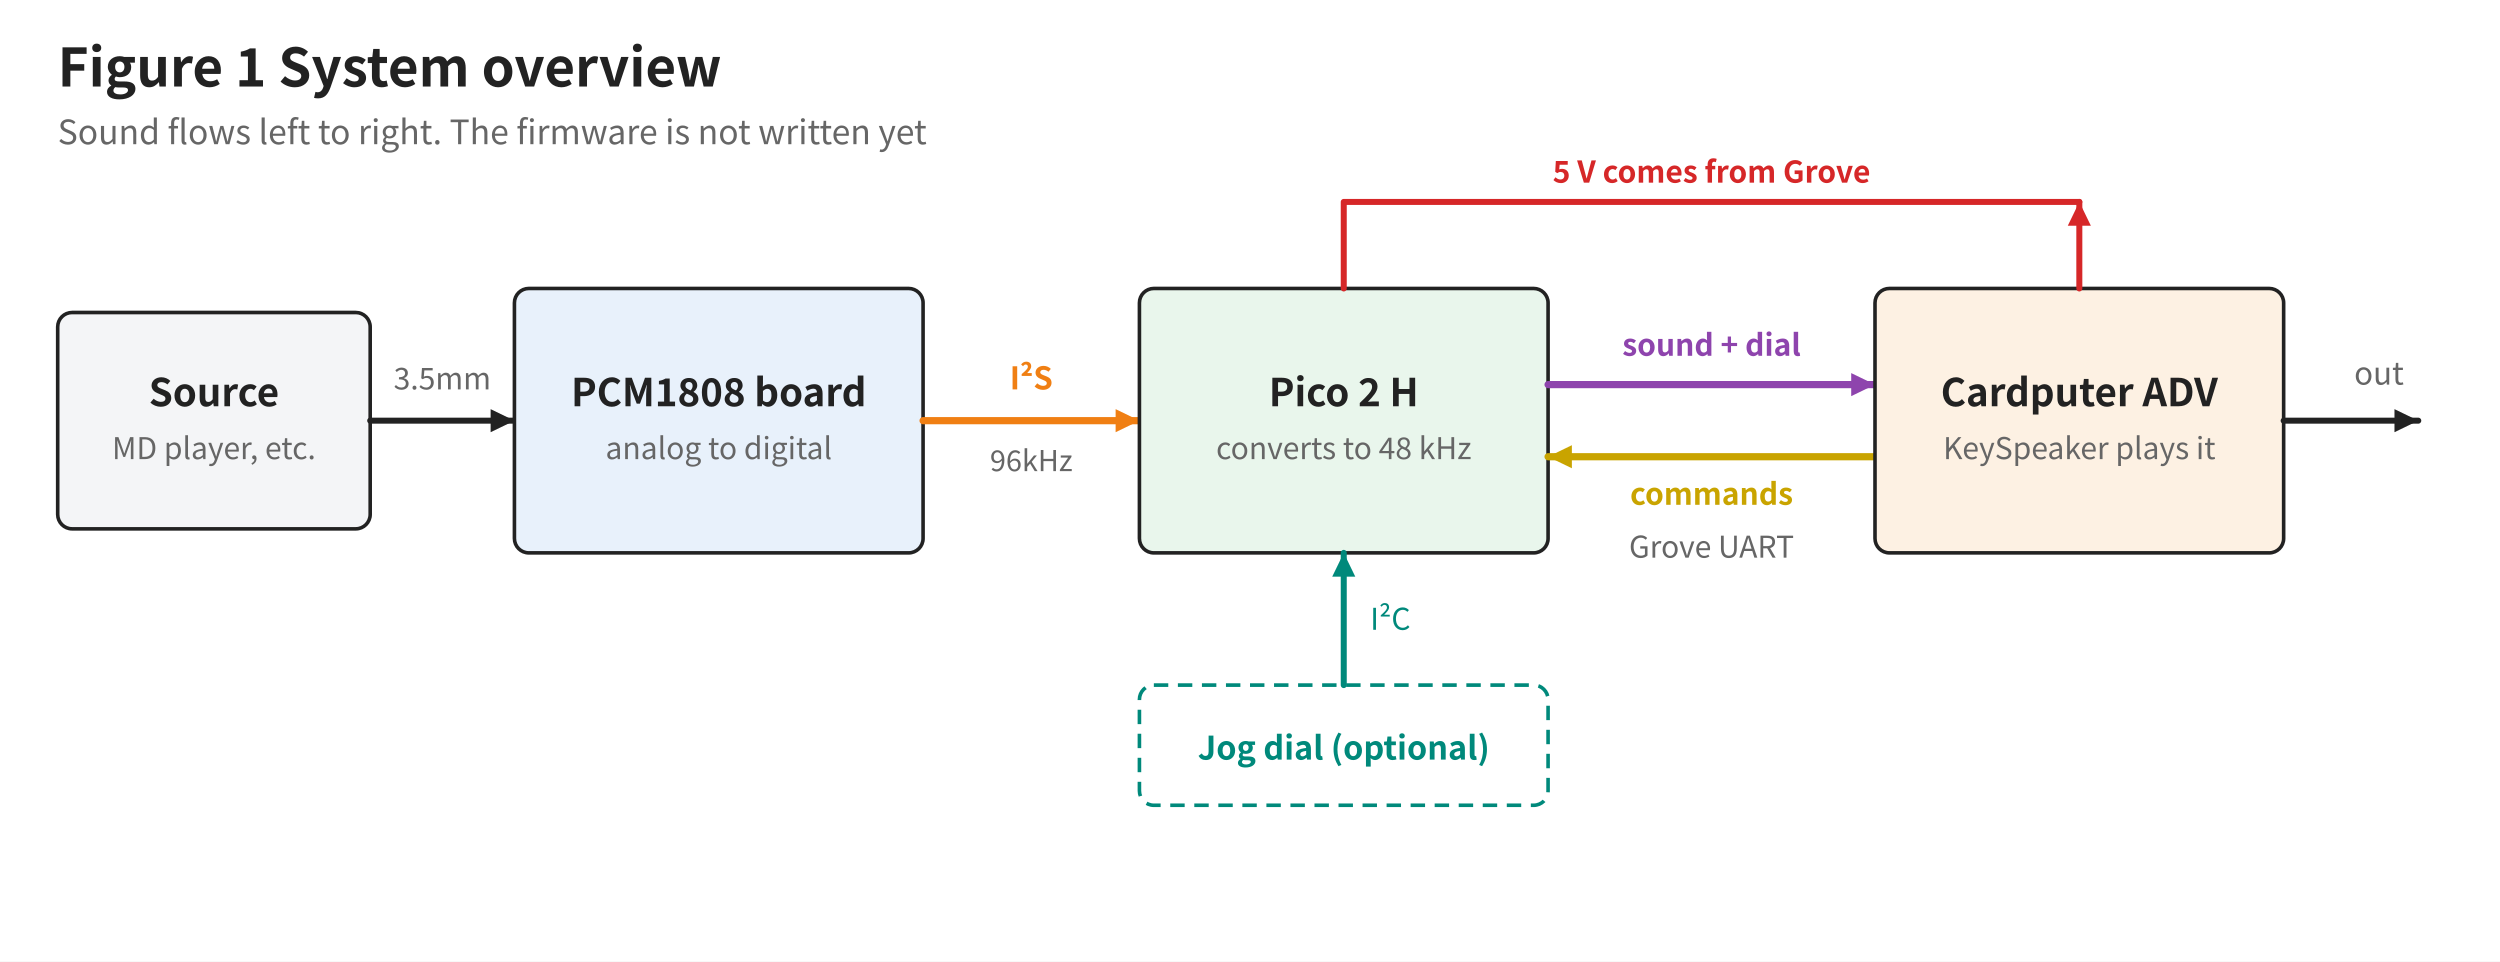
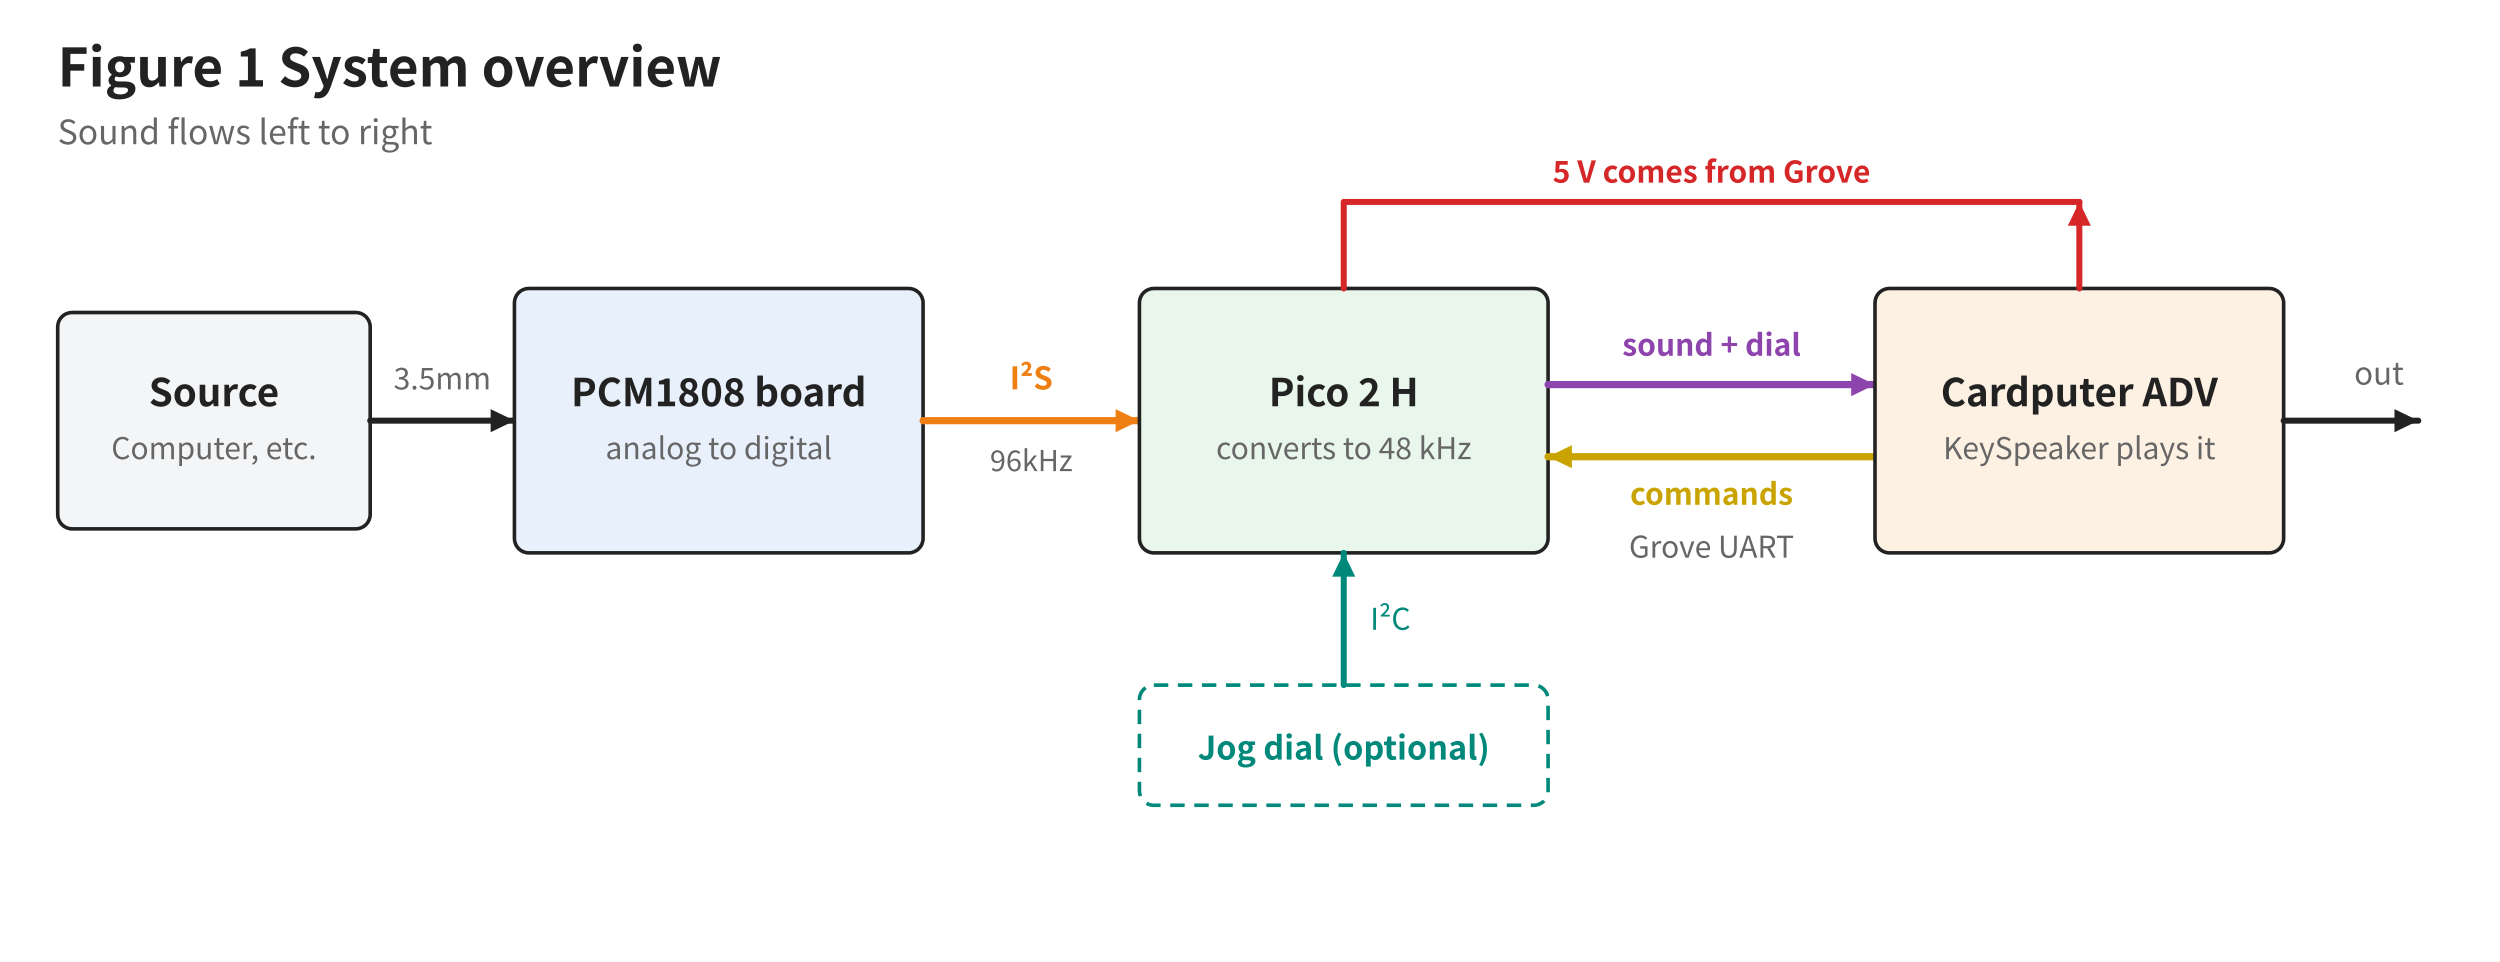
<svg xmlns="http://www.w3.org/2000/svg" viewBox="0 0 1040 400" width="1040" height="400" font-family="'Hiragino Sans','Hiragino Kaku Gothic ProN','Noto Sans CJK JP','Noto Sans JP','Yu Gothic',Meiryo,sans-serif" role="img" aria-label="System overview">
  <rect width="1040" height="400" fill="#ffffff" />
  <text x="24" y="36" font-size="22" fill="#222" text-anchor="start" font-weight="700">Figure 1  System overview</text>
-   <text x="24" y="60" font-size="14" fill="#666" text-anchor="start">Sound flows left to right. The firmware is not written yet</text>
+   <text x="24" y="60" font-size="14" fill="#666" text-anchor="start">Sound flows left to right</text>
  <rect x="24" y="130" width="130" height="90" rx="6" fill="#f4f5f7" stroke="#222" stroke-width="1.5" />
  <text x="89.0" y="169.0" font-size="16" fill="#222" text-anchor="middle" font-weight="700">Source</text>
-   <text x="89.0" y="191.0" font-size="12.5" fill="#666" text-anchor="middle">MD player, etc.</text>
+   <text x="89.0" y="191.0" font-size="12.5" fill="#666" text-anchor="middle">Computer, etc.</text>
  <line x1="154" y1="175" x2="214" y2="175" stroke="#222" stroke-width="2.5" stroke-linecap="round" />
  <polygon points="214.0,175.0 204.1,179.8 204.1,170.2" fill="#222" />
  <text x="184" y="162" font-size="12.5" fill="#666" text-anchor="middle">3.5mm</text>
  <rect x="214" y="120" width="170" height="110" rx="6" fill="#e8f1fb" stroke="#222" stroke-width="1.5" />
  <text x="299.0" y="169.0" font-size="16" fill="#222" text-anchor="middle" font-weight="700">PCM1808 board</text>
  <text x="299.0" y="191.0" font-size="12.5" fill="#666" text-anchor="middle">analog to digital</text>
  <line x1="384" y1="175" x2="474" y2="175" stroke="#f07f13" stroke-width="3" stroke-linecap="round" />
  <polygon points="474.0,175.0 464.1,179.8 464.1,170.2" fill="#f07f13" />
  <text x="429" y="162" font-size="13" fill="#f07f13" text-anchor="middle" font-weight="700">I²S</text>
  <text x="429" y="196" font-size="12" fill="#666" text-anchor="middle">96kHz</text>
  <rect x="474" y="120" width="170" height="110" rx="6" fill="#e9f6ec" stroke="#222" stroke-width="1.5" />
  <text x="559.0" y="169.0" font-size="16" fill="#222" text-anchor="middle" font-weight="700">Pico 2 H</text>
  <text x="559.0" y="191.0" font-size="12.5" fill="#666" text-anchor="middle">converts to 48 kHz</text>
  <line x1="644" y1="160" x2="780" y2="160" stroke="#8e44ad" stroke-width="3" stroke-linecap="round" />
  <polygon points="780.0,160.0 770.1,164.8 770.1,155.2" fill="#8e44ad" />
  <text x="712" y="148" font-size="12.5" fill="#8e44ad" text-anchor="middle" font-weight="700">sound + dial</text>
  <line x1="780" y1="190" x2="644" y2="190" stroke="#c9a400" stroke-width="3" stroke-linecap="round" />
  <polygon points="644.0,190.0 653.9,185.2 653.9,194.8" fill="#c9a400" />
  <text x="712" y="210" font-size="12.5" fill="#c9a400" text-anchor="middle" font-weight="700">commands</text>
  <text x="712" y="232" font-size="12.5" fill="#666" text-anchor="middle">Grove UART</text>
  <rect x="780" y="120" width="170" height="110" rx="6" fill="#fdf1e3" stroke="#222" stroke-width="1.5" />
  <text x="865.0" y="169.0" font-size="16" fill="#222" text-anchor="middle" font-weight="700">Cardputer ADV</text>
  <text x="865.0" y="191.0" font-size="12.5" fill="#666" text-anchor="middle">KeySpeaker plays it</text>
  <line x1="950" y1="175" x2="1006" y2="175" stroke="#222" stroke-width="2.5" stroke-linecap="round" />
  <polygon points="1006.0,175.0 996.1,179.8 996.1,170.2" fill="#222" />
  <text x="1000" y="160" font-size="13" fill="#666" text-anchor="end">out</text>
  <rect x="474" y="285" width="170" height="50" rx="6" fill="#fff" stroke="#00897b" stroke-width="1.5" stroke-dasharray="6 4" />
  <text x="559" y="316" font-size="13.5" fill="#00897b" text-anchor="middle" font-weight="700">Jog dial (optional)</text>
  <line x1="559" y1="285" x2="559" y2="230" stroke="#00897b" stroke-width="2.5" stroke-linecap="round" />
  <polygon points="559.0,230.0 563.8,239.9 554.2,239.9" fill="#00897b" />
  <text x="570" y="262" font-size="12.5" fill="#00897b" text-anchor="start">I²C</text>
  <line x1="865" y1="120" x2="865" y2="84" stroke="#d62728" stroke-width="2.5" stroke-linecap="round" />
  <polygon points="865.0,84.0 869.8,93.9 860.2,93.9" fill="#d62728" />
  <path d="M865 84 L559 84 L559 120" fill="none" stroke="#d62728" stroke-width="2.5" stroke-linecap="round" stroke-linejoin="round" />
  <text x="712" y="76" font-size="12.5" fill="#d62728" text-anchor="middle" font-weight="700">5 V comes from Grove</text>
</svg>
